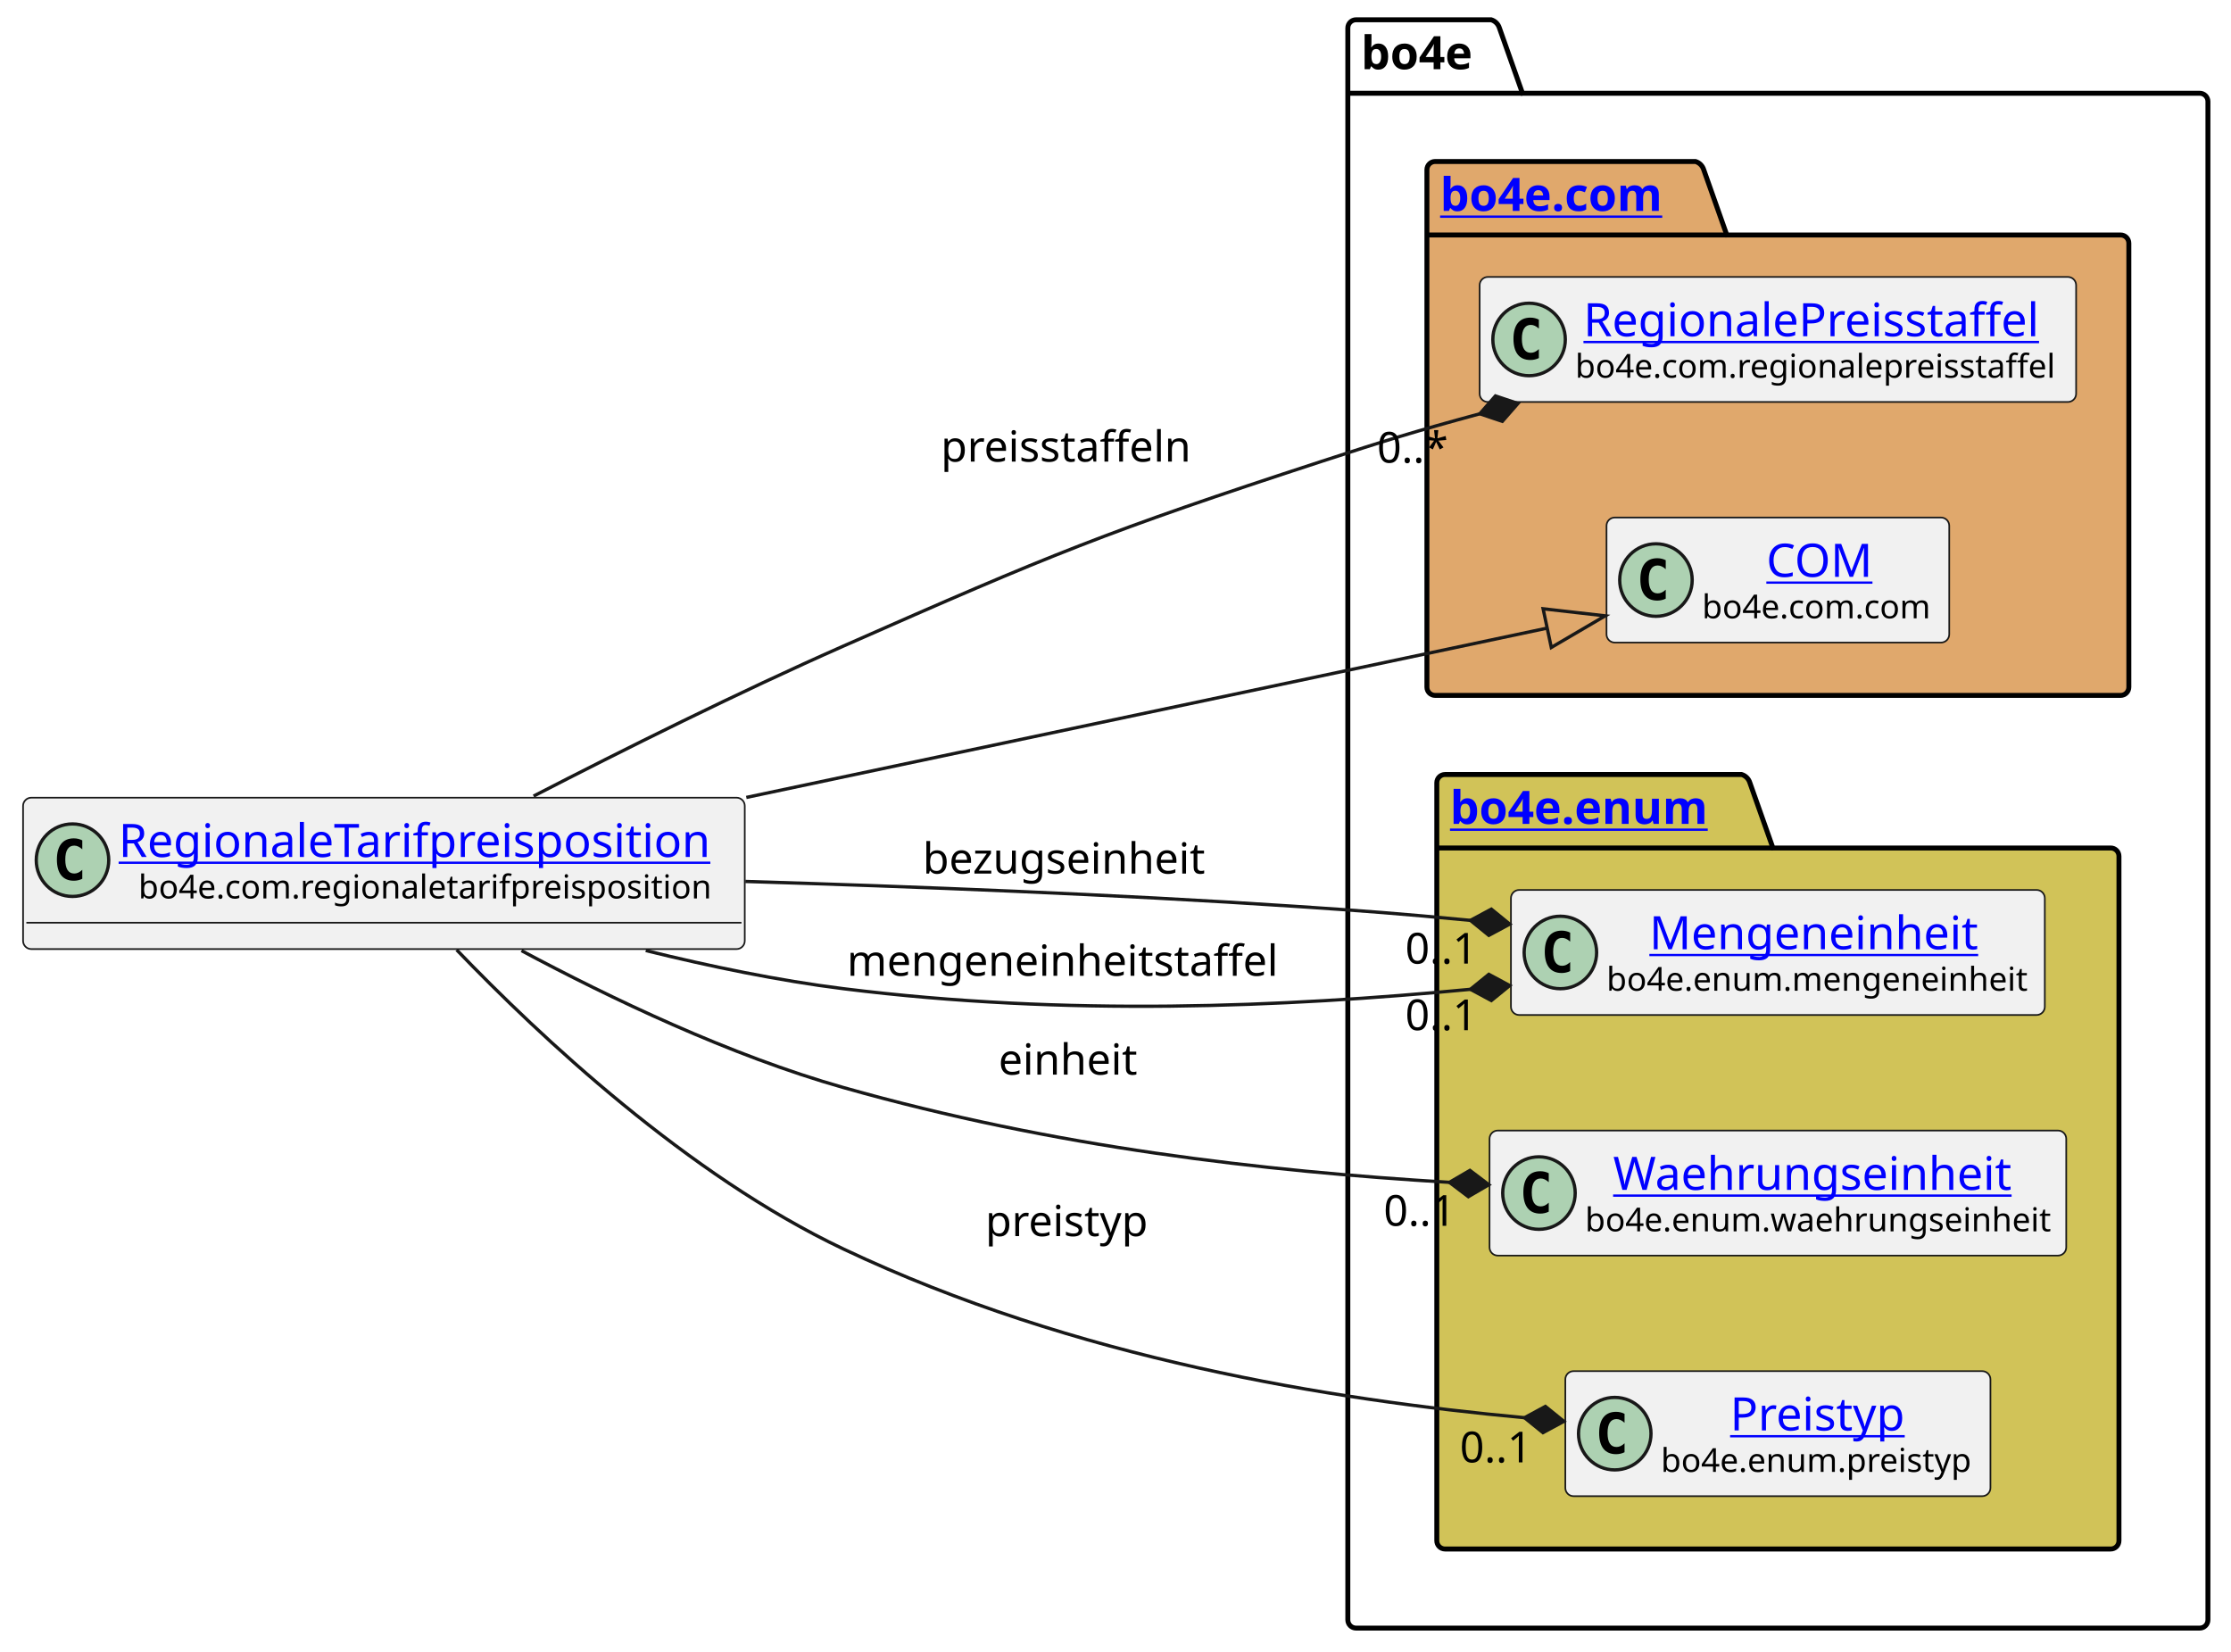
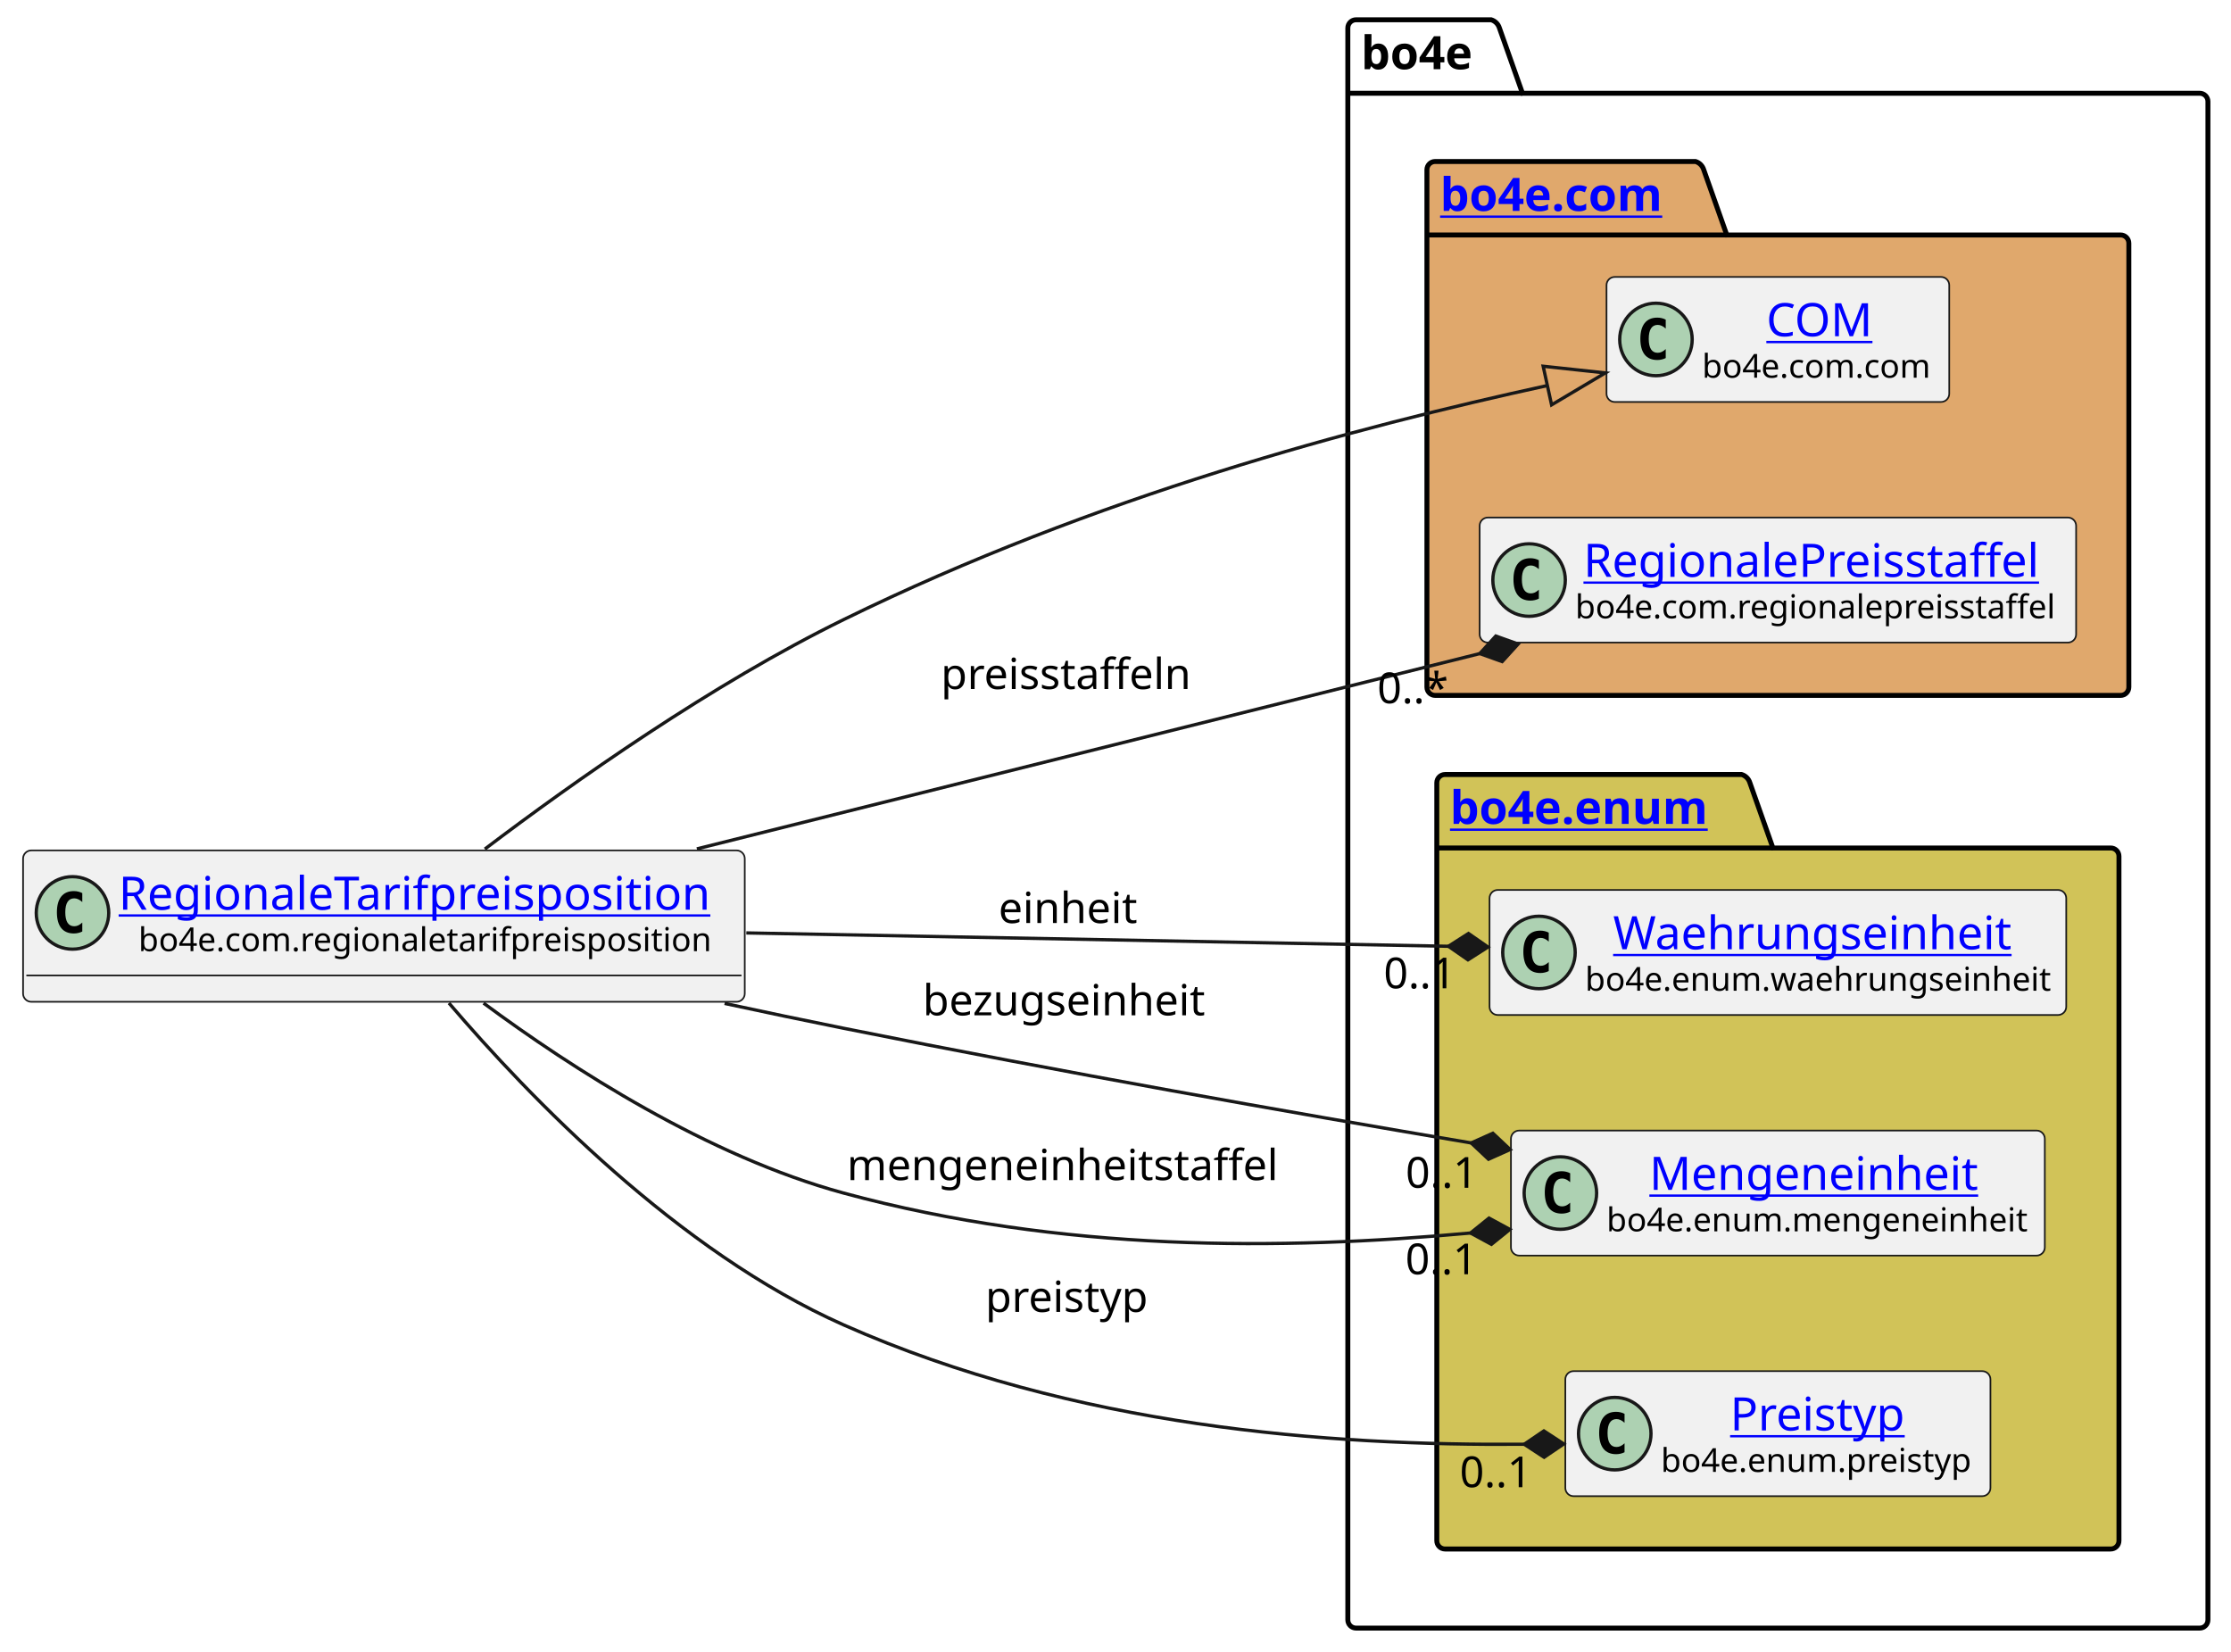
<svg xmlns="http://www.w3.org/2000/svg" xmlns:xlink="http://www.w3.org/1999/xlink" contentStyleType="text/css" height="501px" preserveAspectRatio="none" style="width:677px;height:501px;background:#FFFFFF;" version="1.1" viewBox="0 0 677 501" width="677px" zoomAndPan="magnify">
  <defs />
  <g>
    <g id="cluster_bo4e">
      <path d="M411.5,6 L452.5,6 A3.75,3.75 0 0 1 455,8.5 L462,28.297 L667.5,28.297 A2.5,2.5 0 0 1 670,30.797 L670,491.5 A2.5,2.5 0 0 1 667.5,494 L411.5,494 A2.5,2.5 0 0 1 409,491.5 L409,8.5 A2.5,2.5 0 0 1 411.5,6 " fill="none" style="stroke:#000000;stroke-width:1.5;" />
      <line style="stroke:#000000;stroke-width:1.5;" x1="409" x2="462" y1="28.297" y2="28.297" />
      <text fill="#000000" font-family="sans-serif" font-size="14" font-weight="bold" lengthAdjust="spacing" textLength="40" x="413" y="20.995">bo4e</text>
    </g>
    <g id="cluster_com">
      <path d="M435.5,49 L514.5,49 A3.75,3.75 0 0 1 517,51.5 L524,71.297 L643.5,71.297 A2.5,2.5 0 0 1 646,73.797 L646,208.5 A2.5,2.5 0 0 1 643.5,211 L435.5,211 A2.5,2.5 0 0 1 433,208.5 L433,51.5 A2.5,2.5 0 0 1 435.5,49 " fill="#E0A86C" style="stroke:#000000;stroke-width:1.5;" />
      <line style="stroke:#000000;stroke-width:1.5;" x1="433" x2="524" y1="71.297" y2="71.297" />
      <a href="https://bo4e.github.io/BO4E-python/latest/api/bo4e.com.html" target="_top" title="https://bo4e.github.io/BO4E-python/latest/api/bo4e.com.html" xlink:actuate="onRequest" xlink:href="https://bo4e.github.io/BO4E-python/latest/api/bo4e.com.html" xlink:show="new" xlink:title="https://bo4e.github.io/BO4E-python/latest/api/bo4e.com.html" xlink:type="simple">
        <text fill="#0000FF" font-family="sans-serif" font-size="14" font-weight="bold" lengthAdjust="spacing" text-decoration="underline" textLength="78" x="437" y="63.995">bo4e.com</text>
      </a>
    </g>
    <g id="cluster_enum">
      <path d="M438.5,235 L528.5,235 A3.75,3.75 0 0 1 531,237.5 L538,257.297 L640.5,257.297 A2.5,2.5 0 0 1 643,259.797 L643,467.5 A2.5,2.5 0 0 1 640.5,470 L438.5,470 A2.5,2.5 0 0 1 436,467.5 L436,237.5 A2.5,2.5 0 0 1 438.5,235 " fill="#D1C358" style="stroke:#000000;stroke-width:1.5;" />
      <line style="stroke:#000000;stroke-width:1.5;" x1="436" x2="538" y1="257.297" y2="257.297" />
      <a href="https://bo4e.github.io/BO4E-python/latest/api/bo4e.enum.html" target="_top" title="https://bo4e.github.io/BO4E-python/latest/api/bo4e.enum.html" xlink:actuate="onRequest" xlink:href="https://bo4e.github.io/BO4E-python/latest/api/bo4e.enum.html" xlink:show="new" xlink:title="https://bo4e.github.io/BO4E-python/latest/api/bo4e.enum.html" xlink:type="simple">
        <text fill="#0000FF" font-family="sans-serif" font-size="14" font-weight="bold" lengthAdjust="spacing" text-decoration="underline" textLength="89" x="440" y="249.995">bo4e.enum</text>
      </a>
    </g>
+     <g id="elem_COM">
+       <rect codeLine="7" fill="#F1F1F1" height="37.938" id="COM" rx="2.5" ry="2.5" style="stroke:#181818;stroke-width:0.5;" width="104" x="487.5" y="84.03" />
+       <ellipse cx="502.5" cy="102.999" fill="#ADD1B2" rx="11" ry="11" style="stroke:#181818;stroke-width:1.0;" />
+       <path d="M505.469,108.639 Q504.891,108.936 504.25,109.077 Q503.609,109.233 502.906,109.233 Q500.406,109.233 499.078,107.593 Q497.766,105.936 497.766,102.811 Q497.766,99.686 499.078,98.03 Q500.406,96.374 502.906,96.374 Q503.609,96.374 504.25,96.53 Q504.906,96.686 505.469,96.983 L505.469,99.702 Q504.844,99.124 504.25,98.858 Q503.656,98.577 503.031,98.577 Q501.688,98.577 501,99.655 Q500.312,100.718 500.312,102.811 Q500.312,104.905 501,105.983 Q501.688,107.046 503.031,107.046 Q503.656,107.046 504.25,106.78 Q504.844,106.499 505.469,105.921 L505.469,108.639 Z " fill="#000000" />
+       <a href="https://bo4e.github.io/BO4E-python/latest/api/bo4e.com.html#bo4e.com.com.COM" target="_top" title="https://bo4e.github.io/BO4E-python/latest/api/bo4e.com.html#bo4e.com.com.COM" xlink:actuate="onRequest" xlink:href="https://bo4e.github.io/BO4E-python/latest/api/bo4e.com.html#bo4e.com.com.COM" xlink:show="new" xlink:title="https://bo4e.github.io/BO4E-python/latest/api/bo4e.com.html#bo4e.com.com.COM" xlink:type="simple">
+         <text fill="#0000FF" font-family="sans-serif" font-size="14" lengthAdjust="spacing" text-decoration="underline" textLength="33" x="536" y="102.025">COM</text>
+       </a>
+       <text fill="#000000" font-family="sans-serif" font-size="10" lengthAdjust="spacing" textLength="72" x="516.5" y="114.609">bo4e.com.com</text>
+     </g>
    <g id="elem_RegionalePreisstaffel">
-       <rect codeLine="7" fill="#F1F1F1" height="37.938" id="RegionalePreisstaffel" rx="2.5" ry="2.5" style="stroke:#181818;stroke-width:0.5;" width="181" x="449" y="84.03" />
-       <ellipse cx="464" cy="102.999" fill="#ADD1B2" rx="11" ry="11" style="stroke:#181818;stroke-width:1.0;" />
-       <path d="M466.969,108.639 Q466.391,108.936 465.75,109.077 Q465.109,109.233 464.406,109.233 Q461.906,109.233 460.578,107.593 Q459.266,105.936 459.266,102.811 Q459.266,99.686 460.578,98.03 Q461.906,96.374 464.406,96.374 Q465.109,96.374 465.75,96.53 Q466.406,96.686 466.969,96.983 L466.969,99.702 Q466.344,99.124 465.75,98.858 Q465.156,98.577 464.531,98.577 Q463.188,98.577 462.5,99.655 Q461.812,100.718 461.812,102.811 Q461.812,104.905 462.5,105.983 Q463.188,107.046 464.531,107.046 Q465.156,107.046 465.75,106.78 Q466.344,106.499 466.969,105.921 L466.969,108.639 Z " fill="#000000" />
+       <rect codeLine="8" fill="#F1F1F1" height="37.938" id="RegionalePreisstaffel" rx="2.5" ry="2.5" style="stroke:#181818;stroke-width:0.5;" width="181" x="449" y="157.03" />
+       <ellipse cx="464" cy="175.999" fill="#ADD1B2" rx="11" ry="11" style="stroke:#181818;stroke-width:1.0;" />
+       <path d="M466.969,181.639 Q466.391,181.936 465.75,182.077 Q465.109,182.233 464.406,182.233 Q461.906,182.233 460.578,180.593 Q459.266,178.936 459.266,175.811 Q459.266,172.686 460.578,171.03 Q461.906,169.374 464.406,169.374 Q465.109,169.374 465.75,169.53 Q466.406,169.686 466.969,169.983 L466.969,172.702 Q466.344,172.124 465.75,171.858 Q465.156,171.577 464.531,171.577 Q463.188,171.577 462.5,172.655 Q461.812,173.718 461.812,175.811 Q461.812,177.905 462.5,178.983 Q463.188,180.046 464.531,180.046 Q465.156,180.046 465.75,179.78 Q466.344,179.499 466.969,178.921 L466.969,181.639 Z " fill="#000000" />
      <a href="https://bo4e.github.io/BO4E-python/latest/api/bo4e.com.html#bo4e.com.regionalepreisstaffel.RegionalePreisstaffel" target="_top" title="https://bo4e.github.io/BO4E-python/latest/api/bo4e.com.html#bo4e.com.regionalepreisstaffel.RegionalePreisstaffel" xlink:actuate="onRequest" xlink:href="https://bo4e.github.io/BO4E-python/latest/api/bo4e.com.html#bo4e.com.regionalepreisstaffel.RegionalePreisstaffel" xlink:show="new" xlink:title="https://bo4e.github.io/BO4E-python/latest/api/bo4e.com.html#bo4e.com.regionalepreisstaffel.RegionalePreisstaffel" xlink:type="simple">
-         <text fill="#0000FF" font-family="sans-serif" font-size="14" lengthAdjust="spacing" text-decoration="underline" textLength="144" x="480.5" y="102.025">RegionalePreisstaffel</text>
+         <text fill="#0000FF" font-family="sans-serif" font-size="14" lengthAdjust="spacing" text-decoration="underline" textLength="144" x="480.5" y="175.025">RegionalePreisstaffel</text>
      </a>
-       <text fill="#000000" font-family="sans-serif" font-size="10" lengthAdjust="spacing" textLength="149" x="478" y="114.609">bo4e.com.regionalepreisstaffel</text>
+       <text fill="#000000" font-family="sans-serif" font-size="10" lengthAdjust="spacing" textLength="149" x="478" y="187.609">bo4e.com.regionalepreisstaffel</text>
    </g>
-     <g id="elem_COM">
-       <rect codeLine="8" fill="#F1F1F1" height="37.938" id="COM" rx="2.5" ry="2.5" style="stroke:#181818;stroke-width:0.5;" width="104" x="487.5" y="157.03" />
-       <ellipse cx="502.5" cy="175.999" fill="#ADD1B2" rx="11" ry="11" style="stroke:#181818;stroke-width:1.0;" />
-       <path d="M505.469,181.639 Q504.891,181.936 504.25,182.077 Q503.609,182.233 502.906,182.233 Q500.406,182.233 499.078,180.593 Q497.766,178.936 497.766,175.811 Q497.766,172.686 499.078,171.03 Q500.406,169.374 502.906,169.374 Q503.609,169.374 504.25,169.53 Q504.906,169.686 505.469,169.983 L505.469,172.702 Q504.844,172.124 504.25,171.858 Q503.656,171.577 503.031,171.577 Q501.688,171.577 501,172.655 Q500.312,173.718 500.312,175.811 Q500.312,177.905 501,178.983 Q501.688,180.046 503.031,180.046 Q503.656,180.046 504.25,179.78 Q504.844,179.499 505.469,178.921 L505.469,181.639 Z " fill="#000000" />
-       <a href="https://bo4e.github.io/BO4E-python/latest/api/bo4e.com.html#bo4e.com.com.COM" target="_top" title="https://bo4e.github.io/BO4E-python/latest/api/bo4e.com.html#bo4e.com.com.COM" xlink:actuate="onRequest" xlink:href="https://bo4e.github.io/BO4E-python/latest/api/bo4e.com.html#bo4e.com.com.COM" xlink:show="new" xlink:title="https://bo4e.github.io/BO4E-python/latest/api/bo4e.com.html#bo4e.com.com.COM" xlink:type="simple">
-         <text fill="#0000FF" font-family="sans-serif" font-size="14" lengthAdjust="spacing" text-decoration="underline" textLength="33" x="536" y="175.025">COM</text>
+     <g id="elem_Waehrungseinheit">
+       <rect codeLine="11" fill="#F1F1F1" height="37.938" id="Waehrungseinheit" rx="2.5" ry="2.5" style="stroke:#181818;stroke-width:0.5;" width="175" x="452" y="270.03" />
+       <ellipse cx="467" cy="288.999" fill="#ADD1B2" rx="11" ry="11" style="stroke:#181818;stroke-width:1.0;" />
+       <path d="M469.969,294.639 Q469.391,294.936 468.75,295.077 Q468.109,295.233 467.406,295.233 Q464.906,295.233 463.578,293.592 Q462.266,291.936 462.266,288.811 Q462.266,285.686 463.578,284.03 Q464.906,282.374 467.406,282.374 Q468.109,282.374 468.75,282.53 Q469.406,282.686 469.969,282.983 L469.969,285.702 Q469.344,285.124 468.75,284.858 Q468.156,284.577 467.531,284.577 Q466.188,284.577 465.5,285.655 Q464.812,286.717 464.812,288.811 Q464.812,290.905 465.5,291.983 Q466.188,293.046 467.531,293.046 Q468.156,293.046 468.75,292.78 Q469.344,292.499 469.969,291.921 L469.969,294.639 Z " fill="#000000" />
+       <a href="https://bo4e.github.io/BO4E-python/latest/api/bo4e.enum.html#bo4e.enum.waehrungseinheit.Waehrungseinheit" target="_top" title="https://bo4e.github.io/BO4E-python/latest/api/bo4e.enum.html#bo4e.enum.waehrungseinheit.Waehrungseinheit" xlink:actuate="onRequest" xlink:href="https://bo4e.github.io/BO4E-python/latest/api/bo4e.enum.html#bo4e.enum.waehrungseinheit.Waehrungseinheit" xlink:show="new" xlink:title="https://bo4e.github.io/BO4E-python/latest/api/bo4e.enum.html#bo4e.enum.waehrungseinheit.Waehrungseinheit" xlink:type="simple">
+         <text fill="#0000FF" font-family="sans-serif" font-size="14" lengthAdjust="spacing" text-decoration="underline" textLength="126" x="489.5" y="288.025">Waehrungseinheit</text>
      </a>
-       <text fill="#000000" font-family="sans-serif" font-size="10" lengthAdjust="spacing" textLength="72" x="516.5" y="187.609">bo4e.com.com</text>
+       <text fill="#000000" font-family="sans-serif" font-size="10" lengthAdjust="spacing" textLength="143" x="481" y="300.609">bo4e.enum.waehrungseinheit</text>
    </g>
    <g id="elem_Mengeneinheit">
-       <rect codeLine="11" fill="#F1F1F1" height="37.938" id="Mengeneinheit" rx="2.5" ry="2.5" style="stroke:#181818;stroke-width:0.5;" width="162" x="458.5" y="270.03" />
-       <ellipse cx="473.5" cy="288.999" fill="#ADD1B2" rx="11" ry="11" style="stroke:#181818;stroke-width:1.0;" />
-       <path d="M476.469,294.639 Q475.891,294.936 475.25,295.077 Q474.609,295.233 473.906,295.233 Q471.406,295.233 470.078,293.592 Q468.766,291.936 468.766,288.811 Q468.766,285.686 470.078,284.03 Q471.406,282.374 473.906,282.374 Q474.609,282.374 475.25,282.53 Q475.906,282.686 476.469,282.983 L476.469,285.702 Q475.844,285.124 475.25,284.858 Q474.656,284.577 474.031,284.577 Q472.688,284.577 472,285.655 Q471.312,286.717 471.312,288.811 Q471.312,290.905 472,291.983 Q472.688,293.046 474.031,293.046 Q474.656,293.046 475.25,292.78 Q475.844,292.499 476.469,291.921 L476.469,294.639 Z " fill="#000000" />
+       <rect codeLine="12" fill="#F1F1F1" height="37.938" id="Mengeneinheit" rx="2.5" ry="2.5" style="stroke:#181818;stroke-width:0.5;" width="162" x="458.5" y="343.03" />
+       <ellipse cx="473.5" cy="361.999" fill="#ADD1B2" rx="11" ry="11" style="stroke:#181818;stroke-width:1.0;" />
+       <path d="M476.469,367.639 Q475.891,367.936 475.25,368.077 Q474.609,368.233 473.906,368.233 Q471.406,368.233 470.078,366.592 Q468.766,364.936 468.766,361.811 Q468.766,358.686 470.078,357.03 Q471.406,355.374 473.906,355.374 Q474.609,355.374 475.25,355.53 Q475.906,355.686 476.469,355.983 L476.469,358.702 Q475.844,358.124 475.25,357.858 Q474.656,357.577 474.031,357.577 Q472.688,357.577 472,358.655 Q471.312,359.717 471.312,361.811 Q471.312,363.905 472,364.983 Q472.688,366.046 474.031,366.046 Q474.656,366.046 475.25,365.78 Q475.844,365.499 476.469,364.921 L476.469,367.639 Z " fill="#000000" />
      <a href="https://bo4e.github.io/BO4E-python/latest/api/bo4e.enum.html#bo4e.enum.mengeneinheit.Mengeneinheit" target="_top" title="https://bo4e.github.io/BO4E-python/latest/api/bo4e.enum.html#bo4e.enum.mengeneinheit.Mengeneinheit" xlink:actuate="onRequest" xlink:href="https://bo4e.github.io/BO4E-python/latest/api/bo4e.enum.html#bo4e.enum.mengeneinheit.Mengeneinheit" xlink:show="new" xlink:title="https://bo4e.github.io/BO4E-python/latest/api/bo4e.enum.html#bo4e.enum.mengeneinheit.Mengeneinheit" xlink:type="simple">
-         <text fill="#0000FF" font-family="sans-serif" font-size="14" lengthAdjust="spacing" text-decoration="underline" textLength="104" x="500.5" y="288.025">Mengeneinheit</text>
+         <text fill="#0000FF" font-family="sans-serif" font-size="14" lengthAdjust="spacing" text-decoration="underline" textLength="104" x="500.5" y="361.025">Mengeneinheit</text>
      </a>
-       <text fill="#000000" font-family="sans-serif" font-size="10" lengthAdjust="spacing" textLength="130" x="487.5" y="300.609">bo4e.enum.mengeneinheit</text>
-     </g>
-     <g id="elem_Waehrungseinheit">
-       <rect codeLine="12" fill="#F1F1F1" height="37.938" id="Waehrungseinheit" rx="2.5" ry="2.5" style="stroke:#181818;stroke-width:0.5;" width="175" x="452" y="343.03" />
-       <ellipse cx="467" cy="361.999" fill="#ADD1B2" rx="11" ry="11" style="stroke:#181818;stroke-width:1.0;" />
-       <path d="M469.969,367.639 Q469.391,367.936 468.75,368.077 Q468.109,368.233 467.406,368.233 Q464.906,368.233 463.578,366.592 Q462.266,364.936 462.266,361.811 Q462.266,358.686 463.578,357.03 Q464.906,355.374 467.406,355.374 Q468.109,355.374 468.75,355.53 Q469.406,355.686 469.969,355.983 L469.969,358.702 Q469.344,358.124 468.75,357.858 Q468.156,357.577 467.531,357.577 Q466.188,357.577 465.5,358.655 Q464.812,359.717 464.812,361.811 Q464.812,363.905 465.5,364.983 Q466.188,366.046 467.531,366.046 Q468.156,366.046 468.75,365.78 Q469.344,365.499 469.969,364.921 L469.969,367.639 Z " fill="#000000" />
-       <a href="https://bo4e.github.io/BO4E-python/latest/api/bo4e.enum.html#bo4e.enum.waehrungseinheit.Waehrungseinheit" target="_top" title="https://bo4e.github.io/BO4E-python/latest/api/bo4e.enum.html#bo4e.enum.waehrungseinheit.Waehrungseinheit" xlink:actuate="onRequest" xlink:href="https://bo4e.github.io/BO4E-python/latest/api/bo4e.enum.html#bo4e.enum.waehrungseinheit.Waehrungseinheit" xlink:show="new" xlink:title="https://bo4e.github.io/BO4E-python/latest/api/bo4e.enum.html#bo4e.enum.waehrungseinheit.Waehrungseinheit" xlink:type="simple">
-         <text fill="#0000FF" font-family="sans-serif" font-size="14" lengthAdjust="spacing" text-decoration="underline" textLength="126" x="489.5" y="361.025">Waehrungseinheit</text>
-       </a>
-       <text fill="#000000" font-family="sans-serif" font-size="10" lengthAdjust="spacing" textLength="143" x="481" y="373.609">bo4e.enum.waehrungseinheit</text>
+       <text fill="#000000" font-family="sans-serif" font-size="10" lengthAdjust="spacing" textLength="130" x="487.5" y="373.609">bo4e.enum.mengeneinheit</text>
    </g>
    <g id="elem_Preistyp">
      <rect codeLine="13" fill="#F1F1F1" height="37.938" id="Preistyp" rx="2.5" ry="2.5" style="stroke:#181818;stroke-width:0.5;" width="129" x="475" y="416.03" />
      <ellipse cx="490" cy="434.999" fill="#ADD1B2" rx="11" ry="11" style="stroke:#181818;stroke-width:1.0;" />
      <path d="M492.969,440.639 Q492.391,440.936 491.75,441.077 Q491.109,441.233 490.406,441.233 Q487.906,441.233 486.578,439.592 Q485.266,437.936 485.266,434.811 Q485.266,431.686 486.578,430.03 Q487.906,428.374 490.406,428.374 Q491.109,428.374 491.75,428.53 Q492.406,428.686 492.969,428.983 L492.969,431.702 Q492.344,431.124 491.75,430.858 Q491.156,430.577 490.531,430.577 Q489.188,430.577 488.5,431.655 Q487.812,432.717 487.812,434.811 Q487.812,436.905 488.5,437.983 Q489.188,439.046 490.531,439.046 Q491.156,439.046 491.75,438.78 Q492.344,438.499 492.969,437.921 L492.969,440.639 Z " fill="#000000" />
      <a href="https://bo4e.github.io/BO4E-python/latest/api/bo4e.enum.html#bo4e.enum.preistyp.Preistyp" target="_top" title="https://bo4e.github.io/BO4E-python/latest/api/bo4e.enum.html#bo4e.enum.preistyp.Preistyp" xlink:actuate="onRequest" xlink:href="https://bo4e.github.io/BO4E-python/latest/api/bo4e.enum.html#bo4e.enum.preistyp.Preistyp" xlink:show="new" xlink:title="https://bo4e.github.io/BO4E-python/latest/api/bo4e.enum.html#bo4e.enum.preistyp.Preistyp" xlink:type="simple">
        <text fill="#0000FF" font-family="sans-serif" font-size="14" lengthAdjust="spacing" text-decoration="underline" textLength="55" x="525" y="434.025">Preistyp</text>
      </a>
      <text fill="#000000" font-family="sans-serif" font-size="10" lengthAdjust="spacing" textLength="97" x="504" y="446.609">bo4e.enum.preistyp</text>
    </g>
    <g id="elem_RegionaleTarifpreisposition">
-       <rect codeLine="3" fill="#F1F1F1" height="45.938" id="RegionaleTarifpreisposition" rx="2.5" ry="2.5" style="stroke:#181818;stroke-width:0.5;" width="219" x="7" y="242.03" />
-       <ellipse cx="22" cy="260.999" fill="#ADD1B2" rx="11" ry="11" style="stroke:#181818;stroke-width:1.0;" />
-       <path d="M24.969,266.639 Q24.391,266.936 23.75,267.077 Q23.109,267.233 22.406,267.233 Q19.906,267.233 18.578,265.592 Q17.266,263.936 17.266,260.811 Q17.266,257.686 18.578,256.03 Q19.906,254.374 22.406,254.374 Q23.109,254.374 23.75,254.53 Q24.406,254.686 24.969,254.983 L24.969,257.702 Q24.344,257.124 23.75,256.858 Q23.156,256.577 22.531,256.577 Q21.188,256.577 20.5,257.655 Q19.812,258.717 19.812,260.811 Q19.812,262.905 20.5,263.983 Q21.188,265.046 22.531,265.046 Q23.156,265.046 23.75,264.78 Q24.344,264.499 24.969,263.921 L24.969,266.639 Z " fill="#000000" />
+       <rect codeLine="3" fill="#F1F1F1" height="45.938" id="RegionaleTarifpreisposition" rx="2.5" ry="2.5" style="stroke:#181818;stroke-width:0.5;" width="219" x="7" y="258.03" />
+       <ellipse cx="22" cy="276.999" fill="#ADD1B2" rx="11" ry="11" style="stroke:#181818;stroke-width:1.0;" />
+       <path d="M24.969,282.639 Q24.391,282.936 23.75,283.077 Q23.109,283.233 22.406,283.233 Q19.906,283.233 18.578,281.592 Q17.266,279.936 17.266,276.811 Q17.266,273.686 18.578,272.03 Q19.906,270.374 22.406,270.374 Q23.109,270.374 23.75,270.53 Q24.406,270.686 24.969,270.983 L24.969,273.702 Q24.344,273.124 23.75,272.858 Q23.156,272.577 22.531,272.577 Q21.188,272.577 20.5,273.655 Q19.812,274.717 19.812,276.811 Q19.812,278.905 20.5,279.983 Q21.188,281.046 22.531,281.046 Q23.156,281.046 23.75,280.78 Q24.344,280.499 24.969,279.921 L24.969,282.639 Z " fill="#000000" />
      <a href="https://bo4e.github.io/BO4E-python/latest/api/bo4e.com.html#bo4e.com.regionaletarifpreisposition.RegionaleTarifpreisposition" target="_top" title="https://bo4e.github.io/BO4E-python/latest/api/bo4e.com.html#bo4e.com.regionaletarifpreisposition.RegionaleTarifpreisposition" xlink:actuate="onRequest" xlink:href="https://bo4e.github.io/BO4E-python/latest/api/bo4e.com.html#bo4e.com.regionaletarifpreisposition.RegionaleTarifpreisposition" xlink:show="new" xlink:title="https://bo4e.github.io/BO4E-python/latest/api/bo4e.com.html#bo4e.com.regionaletarifpreisposition.RegionaleTarifpreisposition" xlink:type="simple">
-         <text fill="#0000FF" font-family="sans-serif" font-size="14" lengthAdjust="spacing" text-decoration="underline" textLength="187" x="36" y="260.025">RegionaleTarifpreisposition</text>
+         <text fill="#0000FF" font-family="sans-serif" font-size="14" lengthAdjust="spacing" text-decoration="underline" textLength="187" x="36" y="276.025">RegionaleTarifpreisposition</text>
      </a>
-       <text fill="#000000" font-family="sans-serif" font-size="10" lengthAdjust="spacing" textLength="175" x="42" y="272.609">bo4e.com.regionaletarifpreisposition</text>
-       <line style="stroke:#181818;stroke-width:0.5;" x1="8" x2="225" y1="279.967" y2="279.967" />
+       <text fill="#000000" font-family="sans-serif" font-size="10" lengthAdjust="spacing" textLength="175" x="42" y="288.609">bo4e.com.regionaletarifpreisposition</text>
+       <line style="stroke:#181818;stroke-width:0.5;" x1="8" x2="225" y1="295.967" y2="295.967" />
    </g>
    <g id="link_RegionaleTarifpreisposition_COM">
-       <path codeLine="16" d="M226.47,241.96 C310.4,224.22 405.039,204.214 469.499,190.584 " fill="none" id="RegionaleTarifpreisposition-to-COM" style="stroke:#181818;stroke-width:1.0;" />
-       <polygon fill="none" points="487.11,186.86,468.258,184.714,470.741,196.454,487.11,186.86" style="stroke:#181818;stroke-width:1.0;" />
+       <path codeLine="16" d="M147.13,257.62 C174.23,237.1 216.07,207.56 256,188 C332.58,150.49 411.463,129.643 469.553,116.983 " fill="none" id="RegionaleTarifpreisposition-to-COM" style="stroke:#181818;stroke-width:1.0;" />
+       <polygon fill="none" points="487.14,113.15,468.275,111.121,470.83,122.845,487.14,113.15" style="stroke:#181818;stroke-width:1.0;" />
    </g>
    <g id="link_RegionaleTarifpreisposition_Preistyp">
-       <path codeLine="17" d="M138.58,288.21 C163.84,314.51 208.71,356.61 256,379 C326.27,412.27 403.461,424.671 462.611,430.161 " fill="none" id="RegionaleTarifpreisposition-to-Preistyp" style="stroke:#181818;stroke-width:1.0;" />
-       <polygon fill="#181818" points="474.56,431.27,468.955,426.733,462.611,430.161,468.216,434.698,474.56,431.27" style="stroke:#181818;stroke-width:1.0;" />
-       <text fill="#000000" font-family="sans-serif" font-size="13" lengthAdjust="spacing" textLength="51" x="299" y="375.067">preistyp</text>
-       <text fill="#000000" font-family="sans-serif" font-size="13" lengthAdjust="spacing" textLength="24" x="442.986" y="443.715">0..1</text>
+       <path codeLine="17" d="M136.23,304.35 C160.53,332.78 205.79,379.75 256,402 C326.2,433.11 403.35,438.697 462.53,438.217 " fill="none" id="RegionaleTarifpreisposition-to-Preistyp" style="stroke:#181818;stroke-width:1.0;" />
+       <polygon fill="#181818" points="474.53,438.12,468.498,434.169,462.53,438.217,468.563,442.168,474.53,438.12" style="stroke:#181818;stroke-width:1.0;" />
+       <text fill="#000000" font-family="sans-serif" font-size="13" lengthAdjust="spacing" textLength="51" x="299" y="398.067">preistyp</text>
+       <text fill="#000000" font-family="sans-serif" font-size="13" lengthAdjust="spacing" textLength="24" x="442.953" y="451.239">0..1</text>
    </g>
    <g id="link_RegionaleTarifpreisposition_Waehrungseinheit">
-       <path codeLine="18" d="M158.25,288.45 C185.14,302.82 221.62,320.27 256,330 C320.12,348.15 383.192,355.327 439.822,358.747 " fill="none" id="RegionaleTarifpreisposition-to-Waehrungseinheit" style="stroke:#181818;stroke-width:1.0;" />
-       <polygon fill="#181818" points="451.8,359.47,446.052,355.116,439.822,358.747,445.57,363.101,451.8,359.47" style="stroke:#181818;stroke-width:1.0;" />
-       <text fill="#000000" font-family="sans-serif" font-size="13" lengthAdjust="spacing" textLength="43" x="303" y="326.067">einheit</text>
-       <text fill="#000000" font-family="sans-serif" font-size="13" lengthAdjust="spacing" textLength="24" x="419.855" y="371.938">0..1</text>
+       <path codeLine="18" d="M226.47,283.07 C296.51,284.4 374.282,285.882 439.532,287.122 " fill="none" id="RegionaleTarifpreisposition-to-Waehrungseinheit" style="stroke:#181818;stroke-width:1.0;" />
+       <polygon fill="#181818" points="451.53,287.35,445.607,283.237,439.532,287.122,445.455,291.235,451.53,287.35" style="stroke:#181818;stroke-width:1.0;" />
+       <text fill="#000000" font-family="sans-serif" font-size="13" lengthAdjust="spacing" textLength="43" x="303" y="280.067">einheit</text>
+       <text fill="#000000" font-family="sans-serif" font-size="13" lengthAdjust="spacing" textLength="24" x="419.876" y="299.87">0..1</text>
    </g>
    <g id="link_RegionaleTarifpreisposition_Mengeneinheit">
-       <path codeLine="19" d="M226.18,267.45 C276.91,268.98 338.08,271.36 393,275 C414.14,276.4 425.024,277.24 446.194,279.26 " fill="none" id="RegionaleTarifpreisposition-to-Mengeneinheit" style="stroke:#181818;stroke-width:1.0;" />
-       <polygon fill="#181818" points="458.14,280.4,452.547,275.848,446.194,279.26,451.787,283.812,458.14,280.4" style="stroke:#181818;stroke-width:1.0;" />
-       <text fill="#000000" font-family="sans-serif" font-size="13" lengthAdjust="spacing" textLength="89" x="280" y="265.067">bezugseinheit</text>
-       <text fill="#000000" font-family="sans-serif" font-size="13" lengthAdjust="spacing" textLength="24" x="426.409" y="292.381">0..1</text>
+       <path codeLine="19" d="M219.88,304.46 C232.03,307.08 244.28,309.65 256,312 C324.01,325.62 389.778,337.221 446.428,346.791 " fill="none" id="RegionaleTarifpreisposition-to-Mengeneinheit" style="stroke:#181818;stroke-width:1.0;" />
+       <polygon fill="#181818" points="458.26,348.79,453.01,343.846,446.428,346.791,451.678,351.735,458.26,348.79" style="stroke:#181818;stroke-width:1.0;" />
+       <text fill="#000000" font-family="sans-serif" font-size="13" lengthAdjust="spacing" textLength="89" x="280" y="308.067">bezugseinheit</text>
+       <text fill="#000000" font-family="sans-serif" font-size="13" lengthAdjust="spacing" textLength="24" x="426.539" y="360.39">0..1</text>
    </g>
    <g id="link_RegionaleTarifpreisposition_Mengeneinheit">
-       <path codeLine="20" d="M195.96,288.41 C215.4,293.21 236.31,297.55 256,300 C323.82,308.44 389.504,305.578 446.194,300.178 " fill="none" id="RegionaleTarifpreisposition-to-Mengeneinheit-1" style="stroke:#181818;stroke-width:1.0;" />
-       <polygon fill="#181818" points="458.14,299.04,451.788,295.627,446.194,300.178,452.546,303.591,458.14,299.04" style="stroke:#181818;stroke-width:1.0;" />
-       <text fill="#000000" font-family="sans-serif" font-size="13" lengthAdjust="spacing" textLength="135" x="257" y="296.067">mengeneinheitstaffel</text>
-       <text fill="#000000" font-family="sans-serif" font-size="13" lengthAdjust="spacing" textLength="24" x="426.409" y="312.565">0..1</text>
+       <path codeLine="20" d="M146.74,304.37 C173.43,324.1 214.86,350.85 256,362 C322.39,379.99 388.88,379.362 446.23,374.122 " fill="none" id="RegionaleTarifpreisposition-to-Mengeneinheit-1" style="stroke:#181818;stroke-width:1.0;" />
+       <polygon fill="#181818" points="458.18,373.03,451.841,369.592,446.23,374.122,452.569,377.559,458.18,373.03" style="stroke:#181818;stroke-width:1.0;" />
+       <text fill="#000000" font-family="sans-serif" font-size="13" lengthAdjust="spacing" textLength="135" x="257" y="358.067">mengeneinheitstaffel</text>
+       <text fill="#000000" font-family="sans-serif" font-size="13" lengthAdjust="spacing" textLength="24" x="426.452" y="386.637">0..1</text>
    </g>
    <g id="link_RegionaleTarifpreisposition_RegionalePreisstaffel">
-       <path codeLine="21" d="M161.91,241.55 C188.83,227.67 224.05,210.09 256,196 C319.21,168.12 335.33,161.45 401,140 C420.15,133.74 429.467,130.855 449.047,125.555 " fill="none" id="RegionaleTarifpreisposition-to-RegionalePreisstaffel" style="stroke:#181818;stroke-width:1.0;" />
-       <polygon fill="#181818" points="460.63,122.42,453.793,120.127,449.047,125.555,455.884,127.849,460.63,122.42" style="stroke:#181818;stroke-width:1.0;" />
-       <text fill="#000000" font-family="sans-serif" font-size="13" lengthAdjust="spacing" textLength="78" x="285.5" y="140.067">preisstaffeln</text>
-       <text fill="#000000" font-family="sans-serif" font-size="13" lengthAdjust="spacing" textLength="23" x="417.862" y="140.39">0..*</text>
+       <path codeLine="21" d="M211.46,257.57 C286.46,238.86 378.646,215.863 449.046,198.313 " fill="none" id="RegionaleTarifpreisposition-to-RegionalePreisstaffel" style="stroke:#181818;stroke-width:1.0;" />
+       <polygon fill="#181818" points="460.69,195.41,453.901,192.98,449.046,198.313,455.836,200.743,460.69,195.41" style="stroke:#181818;stroke-width:1.0;" />
+       <text fill="#000000" font-family="sans-serif" font-size="13" lengthAdjust="spacing" textLength="78" x="285.5" y="209.067">preisstaffeln</text>
+       <text fill="#000000" font-family="sans-serif" font-size="13" lengthAdjust="spacing" textLength="23" x="417.935" y="213.378">0..*</text>
    </g>
  </g>
</svg>
